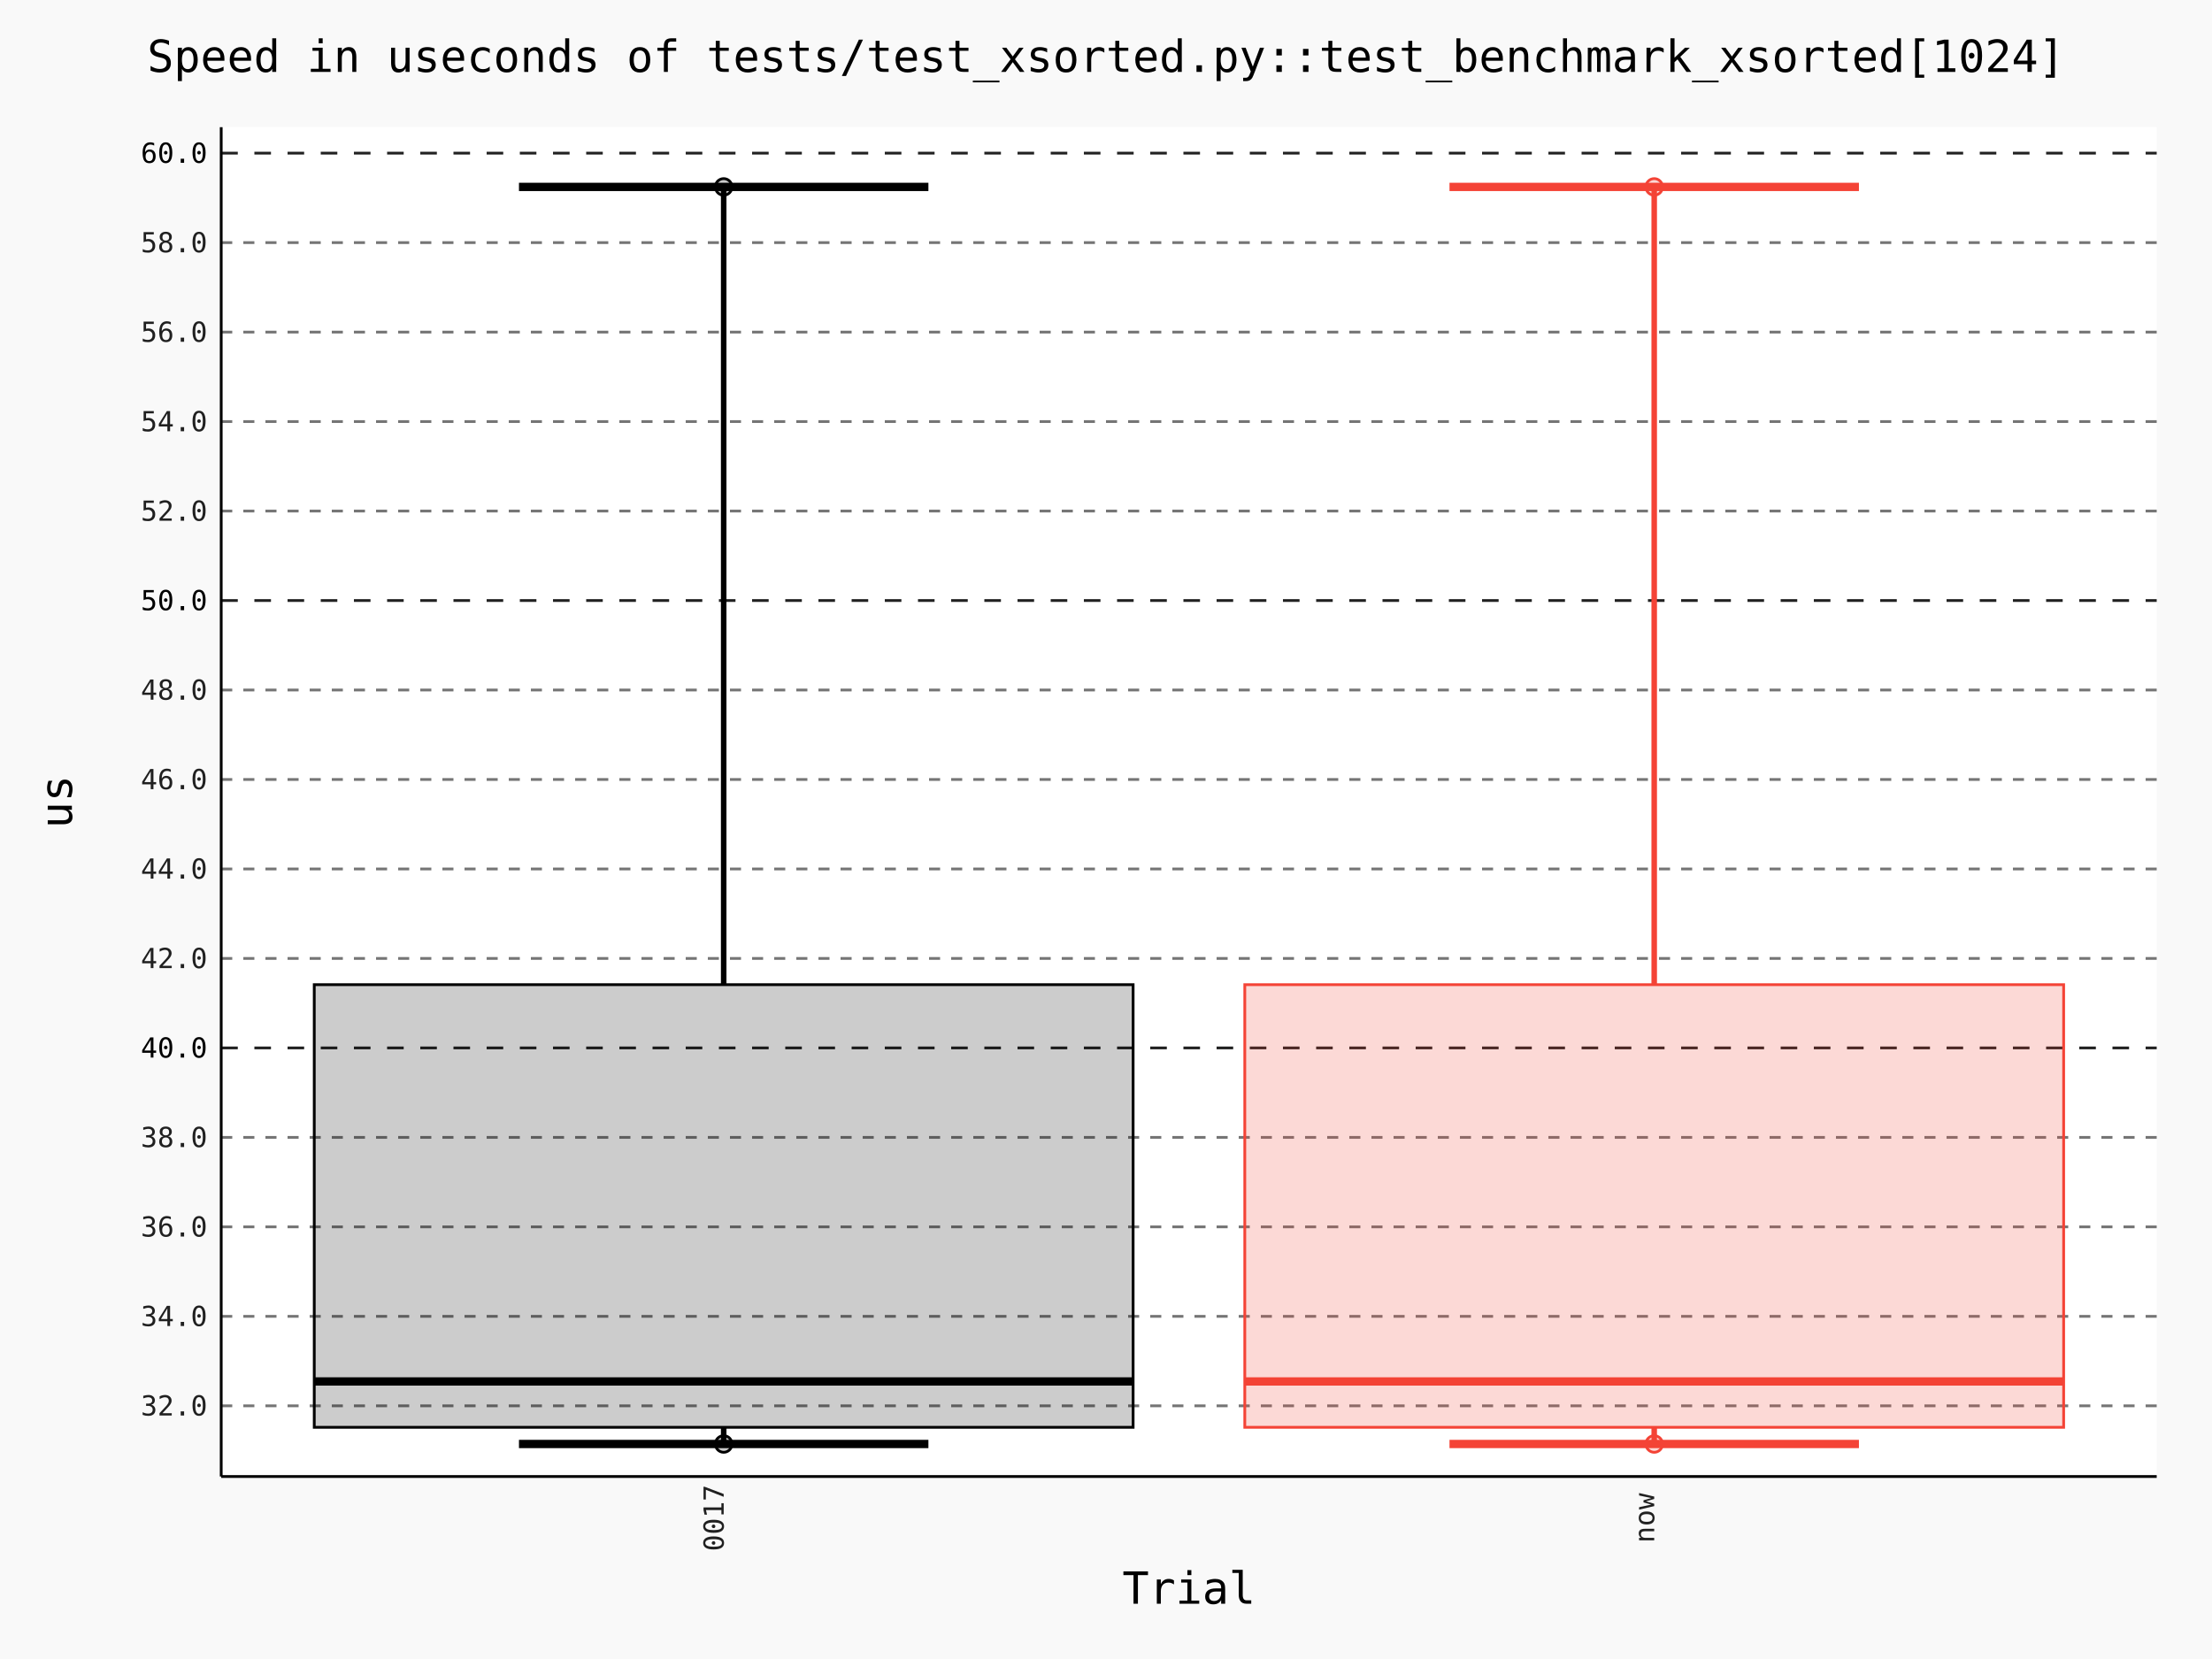
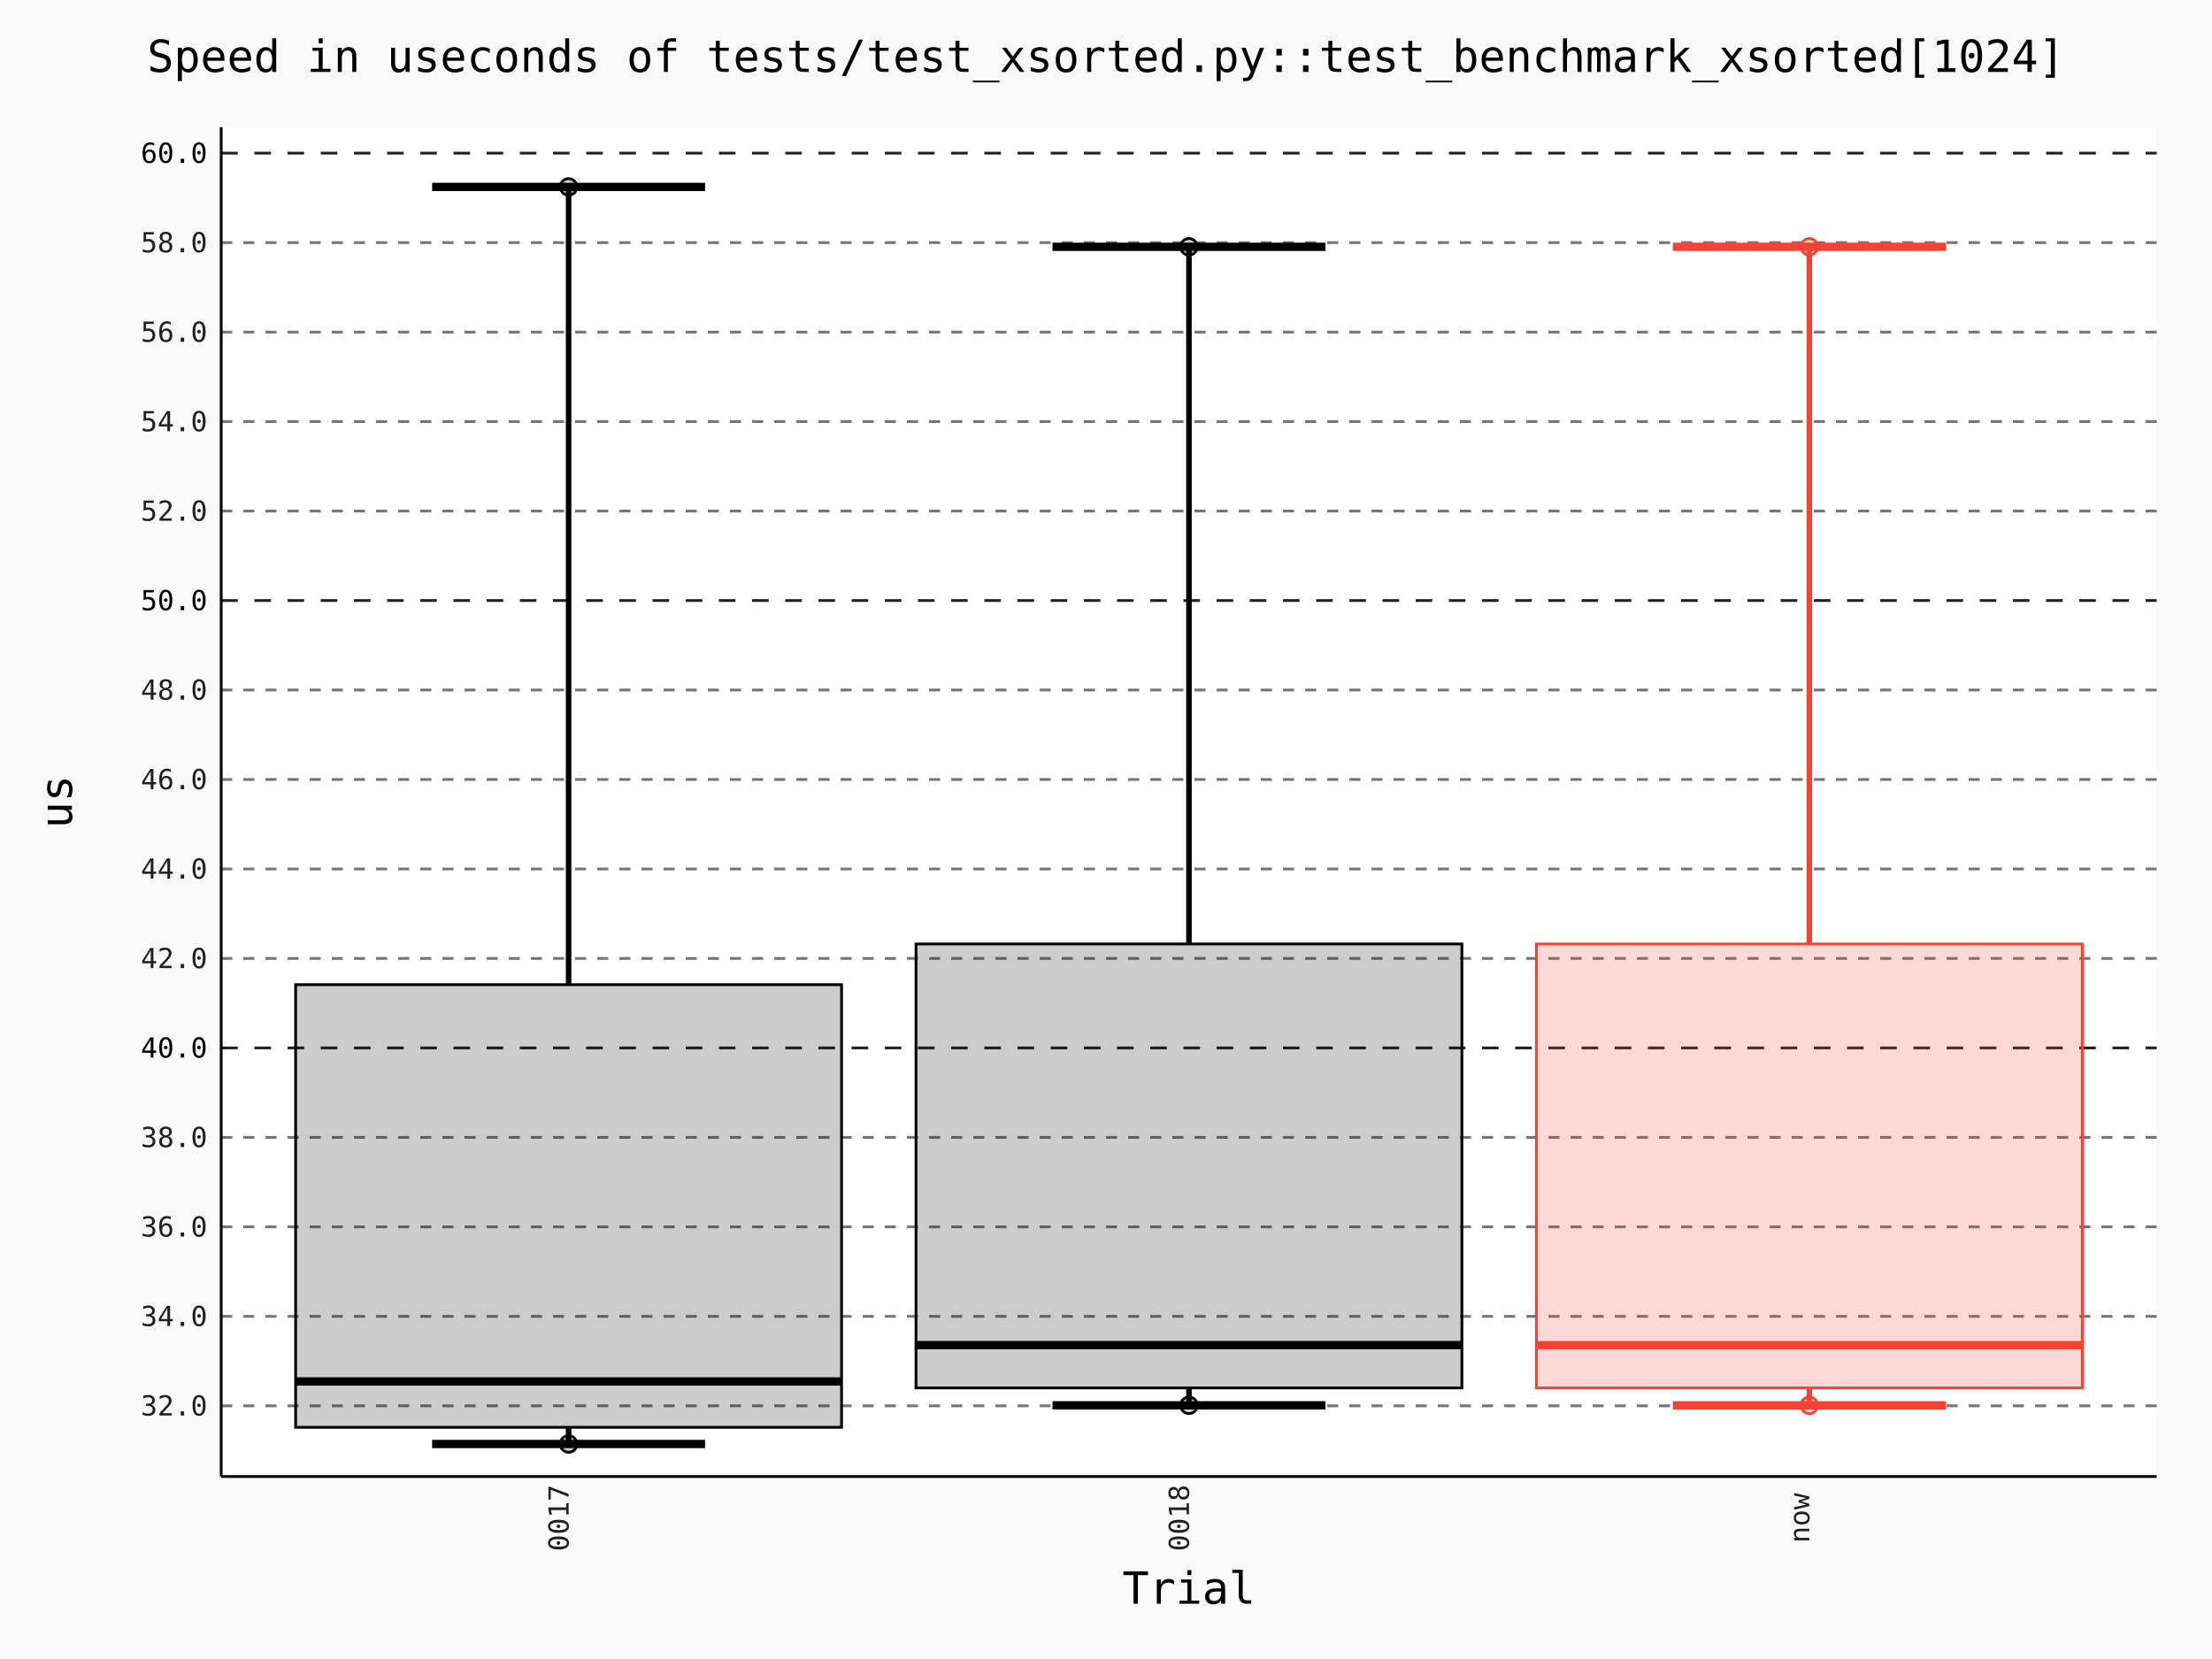
- <svg xmlns="http://www.w3.org/2000/svg" class="pygal-chart" id="chart-1905c7d1-195e-4d42-857f-a55e6e6fe526" viewBox="0 0 800 600">
+ <svg xmlns="http://www.w3.org/2000/svg" class="pygal-chart" id="chart-c093e3df-3ed1-4f5a-8646-6d1782d2369a" viewBox="0 0 800 600">
  <defs>
-     <style type="text/css">#chart-1905c7d1-195e-4d42-857f-a55e6e6fe526{-webkit-user-select:none;-webkit-font-smoothing:antialiased;font-family:Consolas,"Deja Vu Sans Mono","Bitstream Vera Sans Mono","Courier New",monospace}#chart-1905c7d1-195e-4d42-857f-a55e6e6fe526 .title{font-family:Consolas,"Deja Vu Sans Mono","Bitstream Vera Sans Mono","Courier New",monospace;font-size:16px}#chart-1905c7d1-195e-4d42-857f-a55e6e6fe526 .legends .legend text{font-family:Consolas,"Deja Vu Sans Mono","Bitstream Vera Sans Mono","Courier New",monospace;font-size:14px}#chart-1905c7d1-195e-4d42-857f-a55e6e6fe526 .axis text{font-family:Consolas,"Deja Vu Sans Mono","Bitstream Vera Sans Mono","Courier New",monospace;font-size:10px}#chart-1905c7d1-195e-4d42-857f-a55e6e6fe526 .axis text.major{font-family:Consolas,"Deja Vu Sans Mono","Bitstream Vera Sans Mono","Courier New",monospace;font-size:10px}#chart-1905c7d1-195e-4d42-857f-a55e6e6fe526 .series text{font-family:Consolas,"Deja Vu Sans Mono","Bitstream Vera Sans Mono","Courier New",monospace;font-size:8px}#chart-1905c7d1-195e-4d42-857f-a55e6e6fe526 .tooltip{font-family:Consolas,"Deja Vu Sans Mono","Bitstream Vera Sans Mono","Courier New",monospace;font-size:14px}#chart-1905c7d1-195e-4d42-857f-a55e6e6fe526 text.no_data{font-family:Consolas,"Deja Vu Sans Mono","Bitstream Vera Sans Mono","Courier New",monospace;font-size:64px}
- #chart-1905c7d1-195e-4d42-857f-a55e6e6fe526{background-color:rgba(249,249,249,1)}#chart-1905c7d1-195e-4d42-857f-a55e6e6fe526 path,#chart-1905c7d1-195e-4d42-857f-a55e6e6fe526 line,#chart-1905c7d1-195e-4d42-857f-a55e6e6fe526 rect,#chart-1905c7d1-195e-4d42-857f-a55e6e6fe526 circle{-webkit-transition:150ms;-moz-transition:150ms;transition:150ms}#chart-1905c7d1-195e-4d42-857f-a55e6e6fe526 .graph &gt; .background{fill:rgba(249,249,249,1)}#chart-1905c7d1-195e-4d42-857f-a55e6e6fe526 .plot &gt; .background{fill:rgba(255,255,255,1)}#chart-1905c7d1-195e-4d42-857f-a55e6e6fe526 .graph{fill:rgba(0,0,0,.87)}#chart-1905c7d1-195e-4d42-857f-a55e6e6fe526 text.no_data{fill:rgba(0,0,0,1)}#chart-1905c7d1-195e-4d42-857f-a55e6e6fe526 .title{fill:rgba(0,0,0,1)}#chart-1905c7d1-195e-4d42-857f-a55e6e6fe526 .legends .legend text{fill:rgba(0,0,0,.87)}#chart-1905c7d1-195e-4d42-857f-a55e6e6fe526 .legends .legend:hover text{fill:rgba(0,0,0,1)}#chart-1905c7d1-195e-4d42-857f-a55e6e6fe526 .axis .line{stroke:rgba(0,0,0,1)}#chart-1905c7d1-195e-4d42-857f-a55e6e6fe526 .axis .guide.line{stroke:rgba(0,0,0,.54)}#chart-1905c7d1-195e-4d42-857f-a55e6e6fe526 .axis .major.line{stroke:rgba(0,0,0,.87)}#chart-1905c7d1-195e-4d42-857f-a55e6e6fe526 .axis text.major{fill:rgba(0,0,0,1)}#chart-1905c7d1-195e-4d42-857f-a55e6e6fe526 .axis.y .guides:hover .guide.line,#chart-1905c7d1-195e-4d42-857f-a55e6e6fe526 .line-graph .axis.x .guides:hover .guide.line,#chart-1905c7d1-195e-4d42-857f-a55e6e6fe526 .stackedline-graph .axis.x .guides:hover .guide.line,#chart-1905c7d1-195e-4d42-857f-a55e6e6fe526 .xy-graph .axis.x .guides:hover .guide.line{stroke:rgba(0,0,0,1)}#chart-1905c7d1-195e-4d42-857f-a55e6e6fe526 .axis .guides:hover text{fill:rgba(0,0,0,1)}#chart-1905c7d1-195e-4d42-857f-a55e6e6fe526 .reactive{fill-opacity:.7}#chart-1905c7d1-195e-4d42-857f-a55e6e6fe526 .reactive.active,#chart-1905c7d1-195e-4d42-857f-a55e6e6fe526 .active .reactive{fill-opacity:.8;stroke-width:4}#chart-1905c7d1-195e-4d42-857f-a55e6e6fe526 .series text{fill:rgba(0,0,0,1)}#chart-1905c7d1-195e-4d42-857f-a55e6e6fe526 .tooltip rect{fill:rgba(255,255,255,1);stroke:rgba(0,0,0,1);-webkit-transition:opacity 150ms;-moz-transition:opacity 150ms;transition:opacity 150ms}#chart-1905c7d1-195e-4d42-857f-a55e6e6fe526 .tooltip .label{fill:rgba(0,0,0,.87)}#chart-1905c7d1-195e-4d42-857f-a55e6e6fe526 .tooltip .label{fill:rgba(0,0,0,.87)}#chart-1905c7d1-195e-4d42-857f-a55e6e6fe526 .tooltip .legend{font-size:.8em;fill:rgba(0,0,0,.54)}#chart-1905c7d1-195e-4d42-857f-a55e6e6fe526 .tooltip .x_label{font-size:.6em;fill:rgba(0,0,0,1)}#chart-1905c7d1-195e-4d42-857f-a55e6e6fe526 .tooltip .value{font-size:1.5em}#chart-1905c7d1-195e-4d42-857f-a55e6e6fe526 .map-element{fill:rgba(0,0,0,.87);stroke:rgba(0,0,0,.54) !important;opacity:.9;stroke-width:3;-webkit-transition:opacity 150ms;-moz-transition:opacity 150ms;transition:opacity 150ms}#chart-1905c7d1-195e-4d42-857f-a55e6e6fe526 .map-element:hover{opacity:1;stroke-width:10}#chart-1905c7d1-195e-4d42-857f-a55e6e6fe526 .color-0,#chart-1905c7d1-195e-4d42-857f-a55e6e6fe526 .color-0 a:visited{stroke:#000000;fill:#000000}#chart-1905c7d1-195e-4d42-857f-a55e6e6fe526 .color-1,#chart-1905c7d1-195e-4d42-857f-a55e6e6fe526 .color-1 a:visited{stroke:#F44336;fill:#F44336}#chart-1905c7d1-195e-4d42-857f-a55e6e6fe526 .text-overlay .color-0 text{fill:white}#chart-1905c7d1-195e-4d42-857f-a55e6e6fe526 .text-overlay .color-1 text{fill:black}
- #chart-1905c7d1-195e-4d42-857f-a55e6e6fe526 text.no_data{text-anchor:middle}#chart-1905c7d1-195e-4d42-857f-a55e6e6fe526 .guide.line{fill-opacity:0}#chart-1905c7d1-195e-4d42-857f-a55e6e6fe526 .centered{text-anchor:middle}#chart-1905c7d1-195e-4d42-857f-a55e6e6fe526 .title{text-anchor:middle}#chart-1905c7d1-195e-4d42-857f-a55e6e6fe526 .legends .legend text{fill-opacity:1}#chart-1905c7d1-195e-4d42-857f-a55e6e6fe526 .axis.x text{text-anchor:middle}#chart-1905c7d1-195e-4d42-857f-a55e6e6fe526 .axis.x:not(.web) text[transform]{text-anchor:start}#chart-1905c7d1-195e-4d42-857f-a55e6e6fe526 .axis.y text{text-anchor:end}#chart-1905c7d1-195e-4d42-857f-a55e6e6fe526 .axis.y2 text{text-anchor:start}#chart-1905c7d1-195e-4d42-857f-a55e6e6fe526 .axis .guide.line{stroke-dasharray:4,4}#chart-1905c7d1-195e-4d42-857f-a55e6e6fe526 .axis .major.guide.line{stroke-dasharray:6,6}#chart-1905c7d1-195e-4d42-857f-a55e6e6fe526 .horizontal .axis.y .guide.line,#chart-1905c7d1-195e-4d42-857f-a55e6e6fe526 .horizontal .axis.y2 .guide.line,#chart-1905c7d1-195e-4d42-857f-a55e6e6fe526 .vertical .axis.x .guide.line{opacity:0}#chart-1905c7d1-195e-4d42-857f-a55e6e6fe526 .horizontal .axis.always_show .guide.line,#chart-1905c7d1-195e-4d42-857f-a55e6e6fe526 .vertical .axis.always_show .guide.line{opacity:1 !important}#chart-1905c7d1-195e-4d42-857f-a55e6e6fe526 .axis.y .guides:hover .guide.line,#chart-1905c7d1-195e-4d42-857f-a55e6e6fe526 .axis.y2 .guides:hover .guide.line,#chart-1905c7d1-195e-4d42-857f-a55e6e6fe526 .axis.x .guides:hover .guide.line{opacity:1}#chart-1905c7d1-195e-4d42-857f-a55e6e6fe526 .axis .guides:hover text{opacity:1}#chart-1905c7d1-195e-4d42-857f-a55e6e6fe526 .nofill{fill:none}#chart-1905c7d1-195e-4d42-857f-a55e6e6fe526 .subtle-fill{fill-opacity:.2}#chart-1905c7d1-195e-4d42-857f-a55e6e6fe526 .dot{stroke-width:1px;fill-opacity:1}#chart-1905c7d1-195e-4d42-857f-a55e6e6fe526 .dot.active{stroke-width:5px}#chart-1905c7d1-195e-4d42-857f-a55e6e6fe526 .dot.negative{fill:transparent}#chart-1905c7d1-195e-4d42-857f-a55e6e6fe526 text,#chart-1905c7d1-195e-4d42-857f-a55e6e6fe526 tspan{stroke:none !important}#chart-1905c7d1-195e-4d42-857f-a55e6e6fe526 .series text.active{opacity:1}#chart-1905c7d1-195e-4d42-857f-a55e6e6fe526 .tooltip rect{fill-opacity:.95;stroke-width:.5}#chart-1905c7d1-195e-4d42-857f-a55e6e6fe526 .tooltip text{fill-opacity:1}
+     <style type="text/css">#chart-c093e3df-3ed1-4f5a-8646-6d1782d2369a{-webkit-user-select:none;-webkit-font-smoothing:antialiased;font-family:Consolas,"Deja Vu Sans Mono","Bitstream Vera Sans Mono","Courier New",monospace}#chart-c093e3df-3ed1-4f5a-8646-6d1782d2369a .title{font-family:Consolas,"Deja Vu Sans Mono","Bitstream Vera Sans Mono","Courier New",monospace;font-size:16px}#chart-c093e3df-3ed1-4f5a-8646-6d1782d2369a .legends .legend text{font-family:Consolas,"Deja Vu Sans Mono","Bitstream Vera Sans Mono","Courier New",monospace;font-size:14px}#chart-c093e3df-3ed1-4f5a-8646-6d1782d2369a .axis text{font-family:Consolas,"Deja Vu Sans Mono","Bitstream Vera Sans Mono","Courier New",monospace;font-size:10px}#chart-c093e3df-3ed1-4f5a-8646-6d1782d2369a .axis text.major{font-family:Consolas,"Deja Vu Sans Mono","Bitstream Vera Sans Mono","Courier New",monospace;font-size:10px}#chart-c093e3df-3ed1-4f5a-8646-6d1782d2369a .series text{font-family:Consolas,"Deja Vu Sans Mono","Bitstream Vera Sans Mono","Courier New",monospace;font-size:8px}#chart-c093e3df-3ed1-4f5a-8646-6d1782d2369a .tooltip{font-family:Consolas,"Deja Vu Sans Mono","Bitstream Vera Sans Mono","Courier New",monospace;font-size:14px}#chart-c093e3df-3ed1-4f5a-8646-6d1782d2369a text.no_data{font-family:Consolas,"Deja Vu Sans Mono","Bitstream Vera Sans Mono","Courier New",monospace;font-size:64px}
+ #chart-c093e3df-3ed1-4f5a-8646-6d1782d2369a{background-color:rgba(249,249,249,1)}#chart-c093e3df-3ed1-4f5a-8646-6d1782d2369a path,#chart-c093e3df-3ed1-4f5a-8646-6d1782d2369a line,#chart-c093e3df-3ed1-4f5a-8646-6d1782d2369a rect,#chart-c093e3df-3ed1-4f5a-8646-6d1782d2369a circle{-webkit-transition:150ms;-moz-transition:150ms;transition:150ms}#chart-c093e3df-3ed1-4f5a-8646-6d1782d2369a .graph &gt; .background{fill:rgba(249,249,249,1)}#chart-c093e3df-3ed1-4f5a-8646-6d1782d2369a .plot &gt; .background{fill:rgba(255,255,255,1)}#chart-c093e3df-3ed1-4f5a-8646-6d1782d2369a .graph{fill:rgba(0,0,0,.87)}#chart-c093e3df-3ed1-4f5a-8646-6d1782d2369a text.no_data{fill:rgba(0,0,0,1)}#chart-c093e3df-3ed1-4f5a-8646-6d1782d2369a .title{fill:rgba(0,0,0,1)}#chart-c093e3df-3ed1-4f5a-8646-6d1782d2369a .legends .legend text{fill:rgba(0,0,0,.87)}#chart-c093e3df-3ed1-4f5a-8646-6d1782d2369a .legends .legend:hover text{fill:rgba(0,0,0,1)}#chart-c093e3df-3ed1-4f5a-8646-6d1782d2369a .axis .line{stroke:rgba(0,0,0,1)}#chart-c093e3df-3ed1-4f5a-8646-6d1782d2369a .axis .guide.line{stroke:rgba(0,0,0,.54)}#chart-c093e3df-3ed1-4f5a-8646-6d1782d2369a .axis .major.line{stroke:rgba(0,0,0,.87)}#chart-c093e3df-3ed1-4f5a-8646-6d1782d2369a .axis text.major{fill:rgba(0,0,0,1)}#chart-c093e3df-3ed1-4f5a-8646-6d1782d2369a .axis.y .guides:hover .guide.line,#chart-c093e3df-3ed1-4f5a-8646-6d1782d2369a .line-graph .axis.x .guides:hover .guide.line,#chart-c093e3df-3ed1-4f5a-8646-6d1782d2369a .stackedline-graph .axis.x .guides:hover .guide.line,#chart-c093e3df-3ed1-4f5a-8646-6d1782d2369a .xy-graph .axis.x .guides:hover .guide.line{stroke:rgba(0,0,0,1)}#chart-c093e3df-3ed1-4f5a-8646-6d1782d2369a .axis .guides:hover text{fill:rgba(0,0,0,1)}#chart-c093e3df-3ed1-4f5a-8646-6d1782d2369a .reactive{fill-opacity:.7}#chart-c093e3df-3ed1-4f5a-8646-6d1782d2369a .reactive.active,#chart-c093e3df-3ed1-4f5a-8646-6d1782d2369a .active .reactive{fill-opacity:.8;stroke-width:4}#chart-c093e3df-3ed1-4f5a-8646-6d1782d2369a .series text{fill:rgba(0,0,0,1)}#chart-c093e3df-3ed1-4f5a-8646-6d1782d2369a .tooltip rect{fill:rgba(255,255,255,1);stroke:rgba(0,0,0,1);-webkit-transition:opacity 150ms;-moz-transition:opacity 150ms;transition:opacity 150ms}#chart-c093e3df-3ed1-4f5a-8646-6d1782d2369a .tooltip .label{fill:rgba(0,0,0,.87)}#chart-c093e3df-3ed1-4f5a-8646-6d1782d2369a .tooltip .label{fill:rgba(0,0,0,.87)}#chart-c093e3df-3ed1-4f5a-8646-6d1782d2369a .tooltip .legend{font-size:.8em;fill:rgba(0,0,0,.54)}#chart-c093e3df-3ed1-4f5a-8646-6d1782d2369a .tooltip .x_label{font-size:.6em;fill:rgba(0,0,0,1)}#chart-c093e3df-3ed1-4f5a-8646-6d1782d2369a .tooltip .value{font-size:1.5em}#chart-c093e3df-3ed1-4f5a-8646-6d1782d2369a .map-element{fill:rgba(0,0,0,.87);stroke:rgba(0,0,0,.54) !important;opacity:.9;stroke-width:3;-webkit-transition:opacity 150ms;-moz-transition:opacity 150ms;transition:opacity 150ms}#chart-c093e3df-3ed1-4f5a-8646-6d1782d2369a .map-element:hover{opacity:1;stroke-width:10}#chart-c093e3df-3ed1-4f5a-8646-6d1782d2369a .color-0,#chart-c093e3df-3ed1-4f5a-8646-6d1782d2369a .color-0 a:visited{stroke:#000000;fill:#000000}#chart-c093e3df-3ed1-4f5a-8646-6d1782d2369a .color-1,#chart-c093e3df-3ed1-4f5a-8646-6d1782d2369a .color-1 a:visited{stroke:#000000;fill:#000000}#chart-c093e3df-3ed1-4f5a-8646-6d1782d2369a .color-2,#chart-c093e3df-3ed1-4f5a-8646-6d1782d2369a .color-2 a:visited{stroke:#F44336;fill:#F44336}#chart-c093e3df-3ed1-4f5a-8646-6d1782d2369a .text-overlay .color-0 text{fill:white}#chart-c093e3df-3ed1-4f5a-8646-6d1782d2369a .text-overlay .color-1 text{fill:white}#chart-c093e3df-3ed1-4f5a-8646-6d1782d2369a .text-overlay .color-2 text{fill:black}
+ #chart-c093e3df-3ed1-4f5a-8646-6d1782d2369a text.no_data{text-anchor:middle}#chart-c093e3df-3ed1-4f5a-8646-6d1782d2369a .guide.line{fill-opacity:0}#chart-c093e3df-3ed1-4f5a-8646-6d1782d2369a .centered{text-anchor:middle}#chart-c093e3df-3ed1-4f5a-8646-6d1782d2369a .title{text-anchor:middle}#chart-c093e3df-3ed1-4f5a-8646-6d1782d2369a .legends .legend text{fill-opacity:1}#chart-c093e3df-3ed1-4f5a-8646-6d1782d2369a .axis.x text{text-anchor:middle}#chart-c093e3df-3ed1-4f5a-8646-6d1782d2369a .axis.x:not(.web) text[transform]{text-anchor:start}#chart-c093e3df-3ed1-4f5a-8646-6d1782d2369a .axis.y text{text-anchor:end}#chart-c093e3df-3ed1-4f5a-8646-6d1782d2369a .axis.y2 text{text-anchor:start}#chart-c093e3df-3ed1-4f5a-8646-6d1782d2369a .axis .guide.line{stroke-dasharray:4,4}#chart-c093e3df-3ed1-4f5a-8646-6d1782d2369a .axis .major.guide.line{stroke-dasharray:6,6}#chart-c093e3df-3ed1-4f5a-8646-6d1782d2369a .horizontal .axis.y .guide.line,#chart-c093e3df-3ed1-4f5a-8646-6d1782d2369a .horizontal .axis.y2 .guide.line,#chart-c093e3df-3ed1-4f5a-8646-6d1782d2369a .vertical .axis.x .guide.line{opacity:0}#chart-c093e3df-3ed1-4f5a-8646-6d1782d2369a .horizontal .axis.always_show .guide.line,#chart-c093e3df-3ed1-4f5a-8646-6d1782d2369a .vertical .axis.always_show .guide.line{opacity:1 !important}#chart-c093e3df-3ed1-4f5a-8646-6d1782d2369a .axis.y .guides:hover .guide.line,#chart-c093e3df-3ed1-4f5a-8646-6d1782d2369a .axis.y2 .guides:hover .guide.line,#chart-c093e3df-3ed1-4f5a-8646-6d1782d2369a .axis.x .guides:hover .guide.line{opacity:1}#chart-c093e3df-3ed1-4f5a-8646-6d1782d2369a .axis .guides:hover text{opacity:1}#chart-c093e3df-3ed1-4f5a-8646-6d1782d2369a .nofill{fill:none}#chart-c093e3df-3ed1-4f5a-8646-6d1782d2369a .subtle-fill{fill-opacity:.2}#chart-c093e3df-3ed1-4f5a-8646-6d1782d2369a .dot{stroke-width:1px;fill-opacity:1}#chart-c093e3df-3ed1-4f5a-8646-6d1782d2369a .dot.active{stroke-width:5px}#chart-c093e3df-3ed1-4f5a-8646-6d1782d2369a .dot.negative{fill:transparent}#chart-c093e3df-3ed1-4f5a-8646-6d1782d2369a text,#chart-c093e3df-3ed1-4f5a-8646-6d1782d2369a tspan{stroke:none !important}#chart-c093e3df-3ed1-4f5a-8646-6d1782d2369a .series text.active{opacity:1}#chart-c093e3df-3ed1-4f5a-8646-6d1782d2369a .tooltip rect{fill-opacity:.95;stroke-width:.5}#chart-c093e3df-3ed1-4f5a-8646-6d1782d2369a .tooltip text{fill-opacity:1}
.axis.x text{text-anchor:middle !important}.tooltip .value{font-size:1em !important}</style>
  </defs>
  <g class="graph plot-graph vertical">
    <rect class="background" height="600" width="800" x="0" y="0" />
    <g class="plot" transform="translate(80, 46)">
      <rect class="background" height="488" width="700.0" x="0" y="0" />
      <g class="axis y">
        <path class="line" d="M0 488 h700" />
        <g class="guides">
          <path class="guide line" d="M0 462.435 h700" />
          <text class="" x="-5" y="465.935">32.0</text>
        </g>
        <g class="guides">
          <path class="guide line" d="M0 430.074 h700" />
          <text class="" x="-5" y="433.574">34.0</text>
        </g>
        <g class="guides">
          <path class="guide line" d="M0 397.714 h700" />
          <text class="" x="-5" y="401.214">36.0</text>
        </g>
        <g class="guides">
          <path class="guide line" d="M0 365.353 h700" />
          <text class="" x="-5" y="368.853">38.0</text>
        </g>
        <g class="guides">
          <path class="major guide line" d="M0 332.992 h700" />
          <text class="major" x="-5" y="336.492">40.0</text>
        </g>
        <g class="guides">
          <path class="guide line" d="M0 300.631 h700" />
          <text class="" x="-5" y="304.131">42.0</text>
        </g>
        <g class="guides">
          <path class="guide line" d="M0 268.271 h700" />
          <text class="" x="-5" y="271.771">44.0</text>
        </g>
        <g class="guides">
          <path class="guide line" d="M0 235.91 h700" />
          <text class="" x="-5" y="239.41">46.0</text>
        </g>
        <g class="guides">
          <path class="guide line" d="M0 203.549 h700" />
          <text class="" x="-5" y="207.049">48.0</text>
        </g>
        <g class="guides">
          <path class="major guide line" d="M0 171.188 h700" />
          <text class="major" x="-5" y="174.688">50.0</text>
        </g>
        <g class="guides">
          <path class="guide line" d="M0 138.828 h700" />
          <text class="" x="-5" y="142.328">52.0</text>
        </g>
        <g class="guides">
          <path class="guide line" d="M0 106.467 h700" />
          <text class="" x="-5" y="109.967">54.0</text>
        </g>
        <g class="guides">
          <path class="guide line" d="M0 74.106 h700" />
          <text class="" x="-5" y="77.606">56.0</text>
        </g>
        <g class="guides">
          <path class="guide line" d="M0 41.745 h700" />
          <text class="" x="-5" y="45.245">58.0</text>
        </g>
        <g class="guides">
          <path class="major guide line" d="M0 9.385 h700" />
          <text class="major" x="-5" y="12.885">60.0</text>
        </g>
      </g>
      <g class="axis x">
        <path class="line" d="M0 0 v488" />
        <g class="guides">
-           <path class="guide line" d="M181.731 0 v488" />
-           <text class="" transform="rotate(-90 181.7308 503)" x="181.731" y="503.0">0017</text>
+           <path class="guide line" d="M125.641 0 v488" />
+           <text class="" transform="rotate(-90 125.641 503)" x="125.641" y="503.0">0017</text>
        </g>
        <g class="guides">
-           <path class="guide line" d="M518.269 0 v488" />
-           <text class="" transform="rotate(-90 518.2692 503)" x="518.269" y="503.0">now</text>
+           <path class="guide line" d="M350 0 v488" />
+           <text class="" transform="rotate(-90 350 503)" x="350.0" y="503.0">0018</text>
+         </g>
+         <g class="guides">
+           <path class="guide line" d="M574.359 0 v488" />
+           <text class="" transform="rotate(-90 574.359 503)" x="574.359" y="503.0">now</text>
        </g>
      </g>
      <g class="series serie-0 color-0">
        <g class="boxes">
          <g class="box">
-             <path class="reactive tooltip-trigger" d="M107.692 476.237 L255.769 476.237" stroke-width="3" />
-             <path class="reactive tooltip-trigger" d="M33.654 453.617 L329.808 453.617" stroke-width="3" />
-             <path class="reactive tooltip-trigger" d="M107.692 21.601 L255.769 21.601" stroke-width="3" />
-             <path class="reactive tooltip-trigger" d="M181.731 476.237 L181.731 470.206" stroke-width="2" />
-             <path class="reactive tooltip-trigger" d="M181.731 21.601 L181.731 310.117" stroke-width="2" />
-             <rect class="subtle-fill reactive tooltip-trigger" height="160.089" width="296.154" x="33.654" y="310.117" />
-             <circle class="subtle-fill reactive tooltip-trigger" cx="181.731" cy="476.237" r="3" />
-             <circle class="subtle-fill reactive tooltip-trigger" cx="181.731" cy="21.601" r="3" />
+             <path class="reactive tooltip-trigger" d="M76.282 476.237 L175 476.237" stroke-width="3" />
+             <path class="reactive tooltip-trigger" d="M26.923 453.617 L224.359 453.617" stroke-width="3" />
+             <path class="reactive tooltip-trigger" d="M76.282 21.601 L175 21.601" stroke-width="3" />
+             <path class="reactive tooltip-trigger" d="M125.641 476.237 L125.641 470.206" stroke-width="2" />
+             <path class="reactive tooltip-trigger" d="M125.641 21.601 L125.641 310.117" stroke-width="2" />
+             <rect class="subtle-fill reactive tooltip-trigger" height="160.089" width="197.436" x="26.923" y="310.117" />
+             <circle class="subtle-fill reactive tooltip-trigger" cx="125.641" cy="476.237" r="3" />
+             <circle class="subtle-fill reactive tooltip-trigger" cx="125.641" cy="21.601" r="3" />
          </g>
        </g>
      </g>
      <g class="series serie-1 color-1">
        <g class="boxes">
          <g class="box">
-             <path class="reactive tooltip-trigger" d="M444.231 476.237 L592.308 476.237" stroke-width="3" />
-             <path class="reactive tooltip-trigger" d="M370.192 453.617 L666.346 453.617" stroke-width="3" />
-             <path class="reactive tooltip-trigger" d="M444.231 21.601 L592.308 21.601" stroke-width="3" />
-             <path class="reactive tooltip-trigger" d="M518.269 476.237 L518.269 470.206" stroke-width="2" />
-             <path class="reactive tooltip-trigger" d="M518.269 21.601 L518.269 310.117" stroke-width="2" />
-             <rect class="subtle-fill reactive tooltip-trigger" height="160.089" width="296.154" x="370.192" y="310.117" />
-             <circle class="subtle-fill reactive tooltip-trigger" cx="518.269" cy="476.237" r="3" />
-             <circle class="subtle-fill reactive tooltip-trigger" cx="518.269" cy="21.601" r="3" />
+             <path class="reactive tooltip-trigger" d="M300.641 462.257 L399.359 462.257" stroke-width="3" />
+             <path class="reactive tooltip-trigger" d="M251.282 440.478 L448.718 440.478" stroke-width="3" />
+             <path class="reactive tooltip-trigger" d="M300.641 43.266 L399.359 43.266" stroke-width="3" />
+             <path class="reactive tooltip-trigger" d="M350 462.257 L350 455.959" stroke-width="2" />
+             <path class="reactive tooltip-trigger" d="M350 43.266 L350 295.401" stroke-width="2" />
+             <rect class="subtle-fill reactive tooltip-trigger" height="160.558" width="197.436" x="251.282" y="295.401" />
+             <circle class="subtle-fill reactive tooltip-trigger" cx="350.0" cy="462.257" r="3" />
+             <circle class="subtle-fill reactive tooltip-trigger" cx="350.0" cy="43.266" r="3" />
+           </g>
+         </g>
+       </g>
+       <g class="series serie-2 color-2">
+         <g class="boxes">
+           <g class="box">
+             <path class="reactive tooltip-trigger" d="M525 462.257 L623.718 462.257" stroke-width="3" />
+             <path class="reactive tooltip-trigger" d="M475.641 440.478 L673.077 440.478" stroke-width="3" />
+             <path class="reactive tooltip-trigger" d="M525 43.266 L623.718 43.266" stroke-width="3" />
+             <path class="reactive tooltip-trigger" d="M574.359 462.257 L574.359 455.959" stroke-width="2" />
+             <path class="reactive tooltip-trigger" d="M574.359 43.266 L574.359 295.401" stroke-width="2" />
+             <rect class="subtle-fill reactive tooltip-trigger" height="160.558" width="197.436" x="475.641" y="295.401" />
+             <circle class="subtle-fill reactive tooltip-trigger" cx="574.359" cy="462.257" r="3" />
+             <circle class="subtle-fill reactive tooltip-trigger" cx="574.359" cy="43.266" r="3" />
          </g>
        </g>
      </g>
    </g>
    <g class="titles">
      <text class="title plot_title" x="400.0" y="26">Speed in useconds of tests/test_xsorted.py::test_benchmark_xsorted[1024]</text>
      <text class="title" x="430.0" y="580">Trial</text>
      <text class="title" transform="rotate(-90 0 290)" x="0" y="316.0">us</text>
    </g>
    <g class="plot overlay" transform="translate(80, 46)">
      <g class="series serie-0 color-0" />
      <g class="series serie-1 color-1" />
+       <g class="series serie-2 color-2" />
    </g>
    <g class="plot text-overlay" transform="translate(80, 46)">
      <g class="series serie-0 color-0" />
      <g class="series serie-1 color-1" />
+       <g class="series serie-2 color-2" />
    </g>
    <g class="plot tooltip-overlay" transform="translate(80, 46)">
      <g class="tooltip" style="opacity: 0" transform="translate(0 0)">
        <rect class="tooltip-box" height="0" rx="0" ry="0" width="0" />
        <g class="text" />
      </g>
    </g>
  </g>
</svg>
